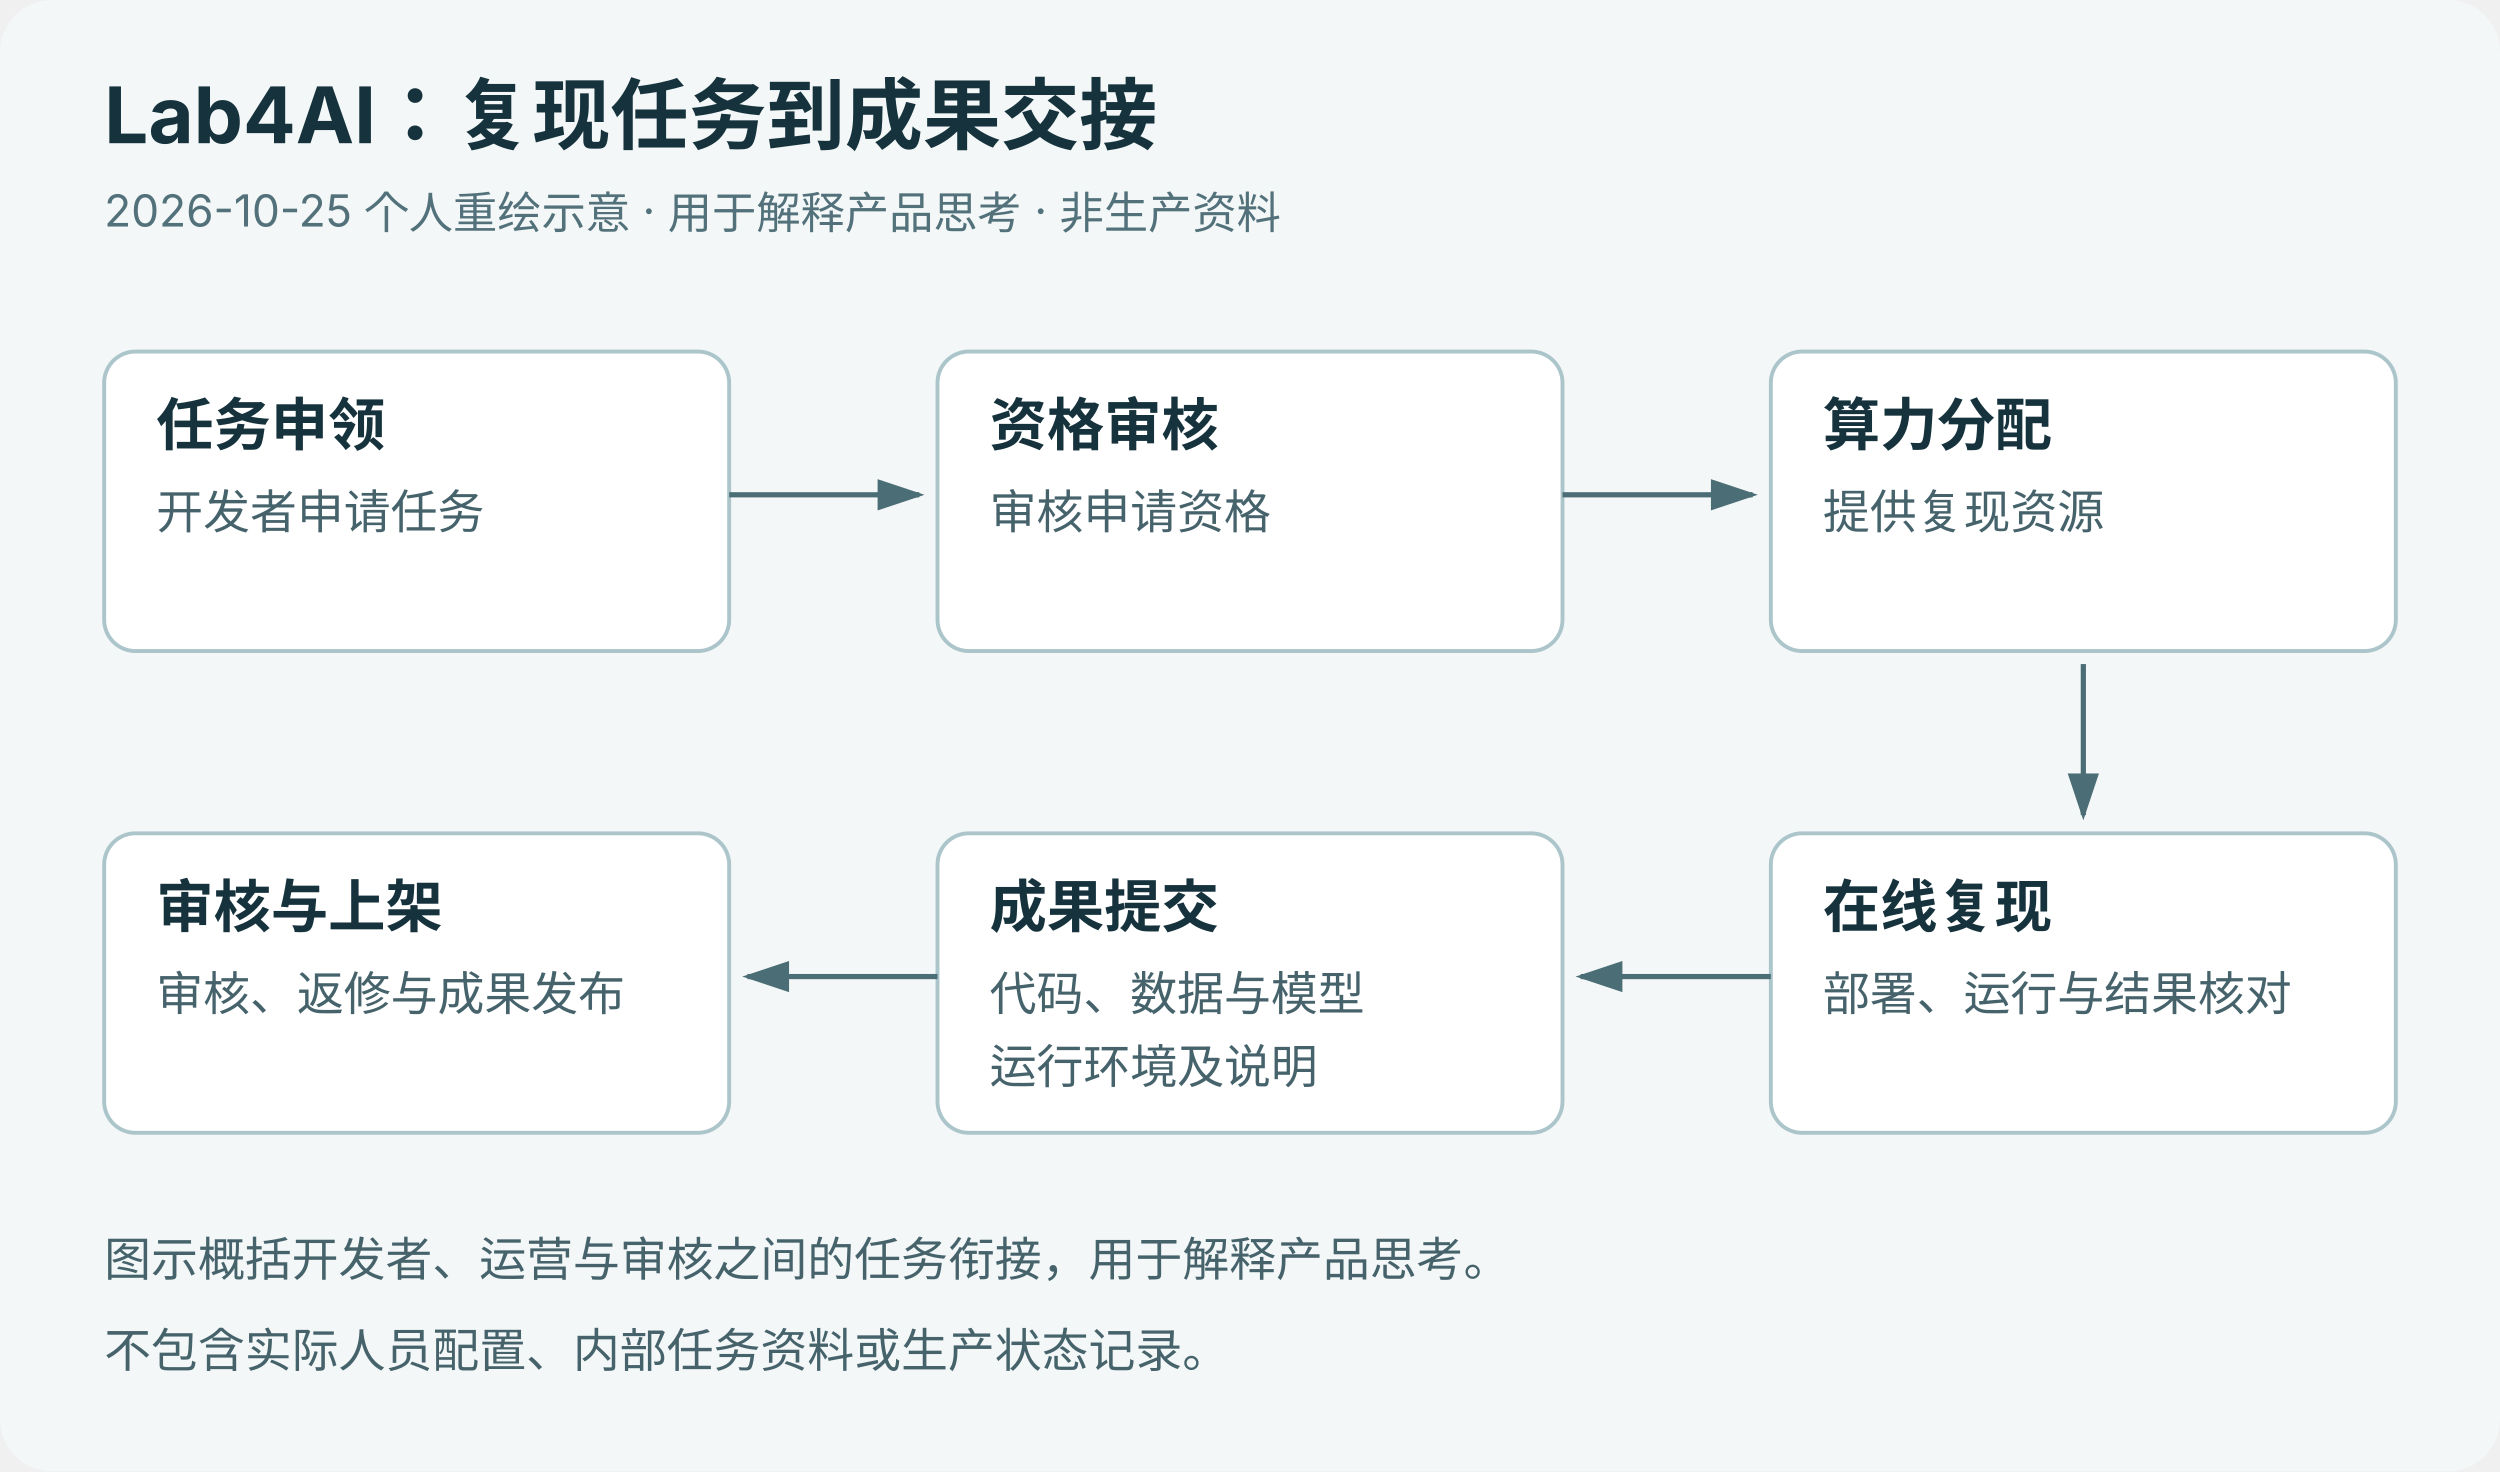
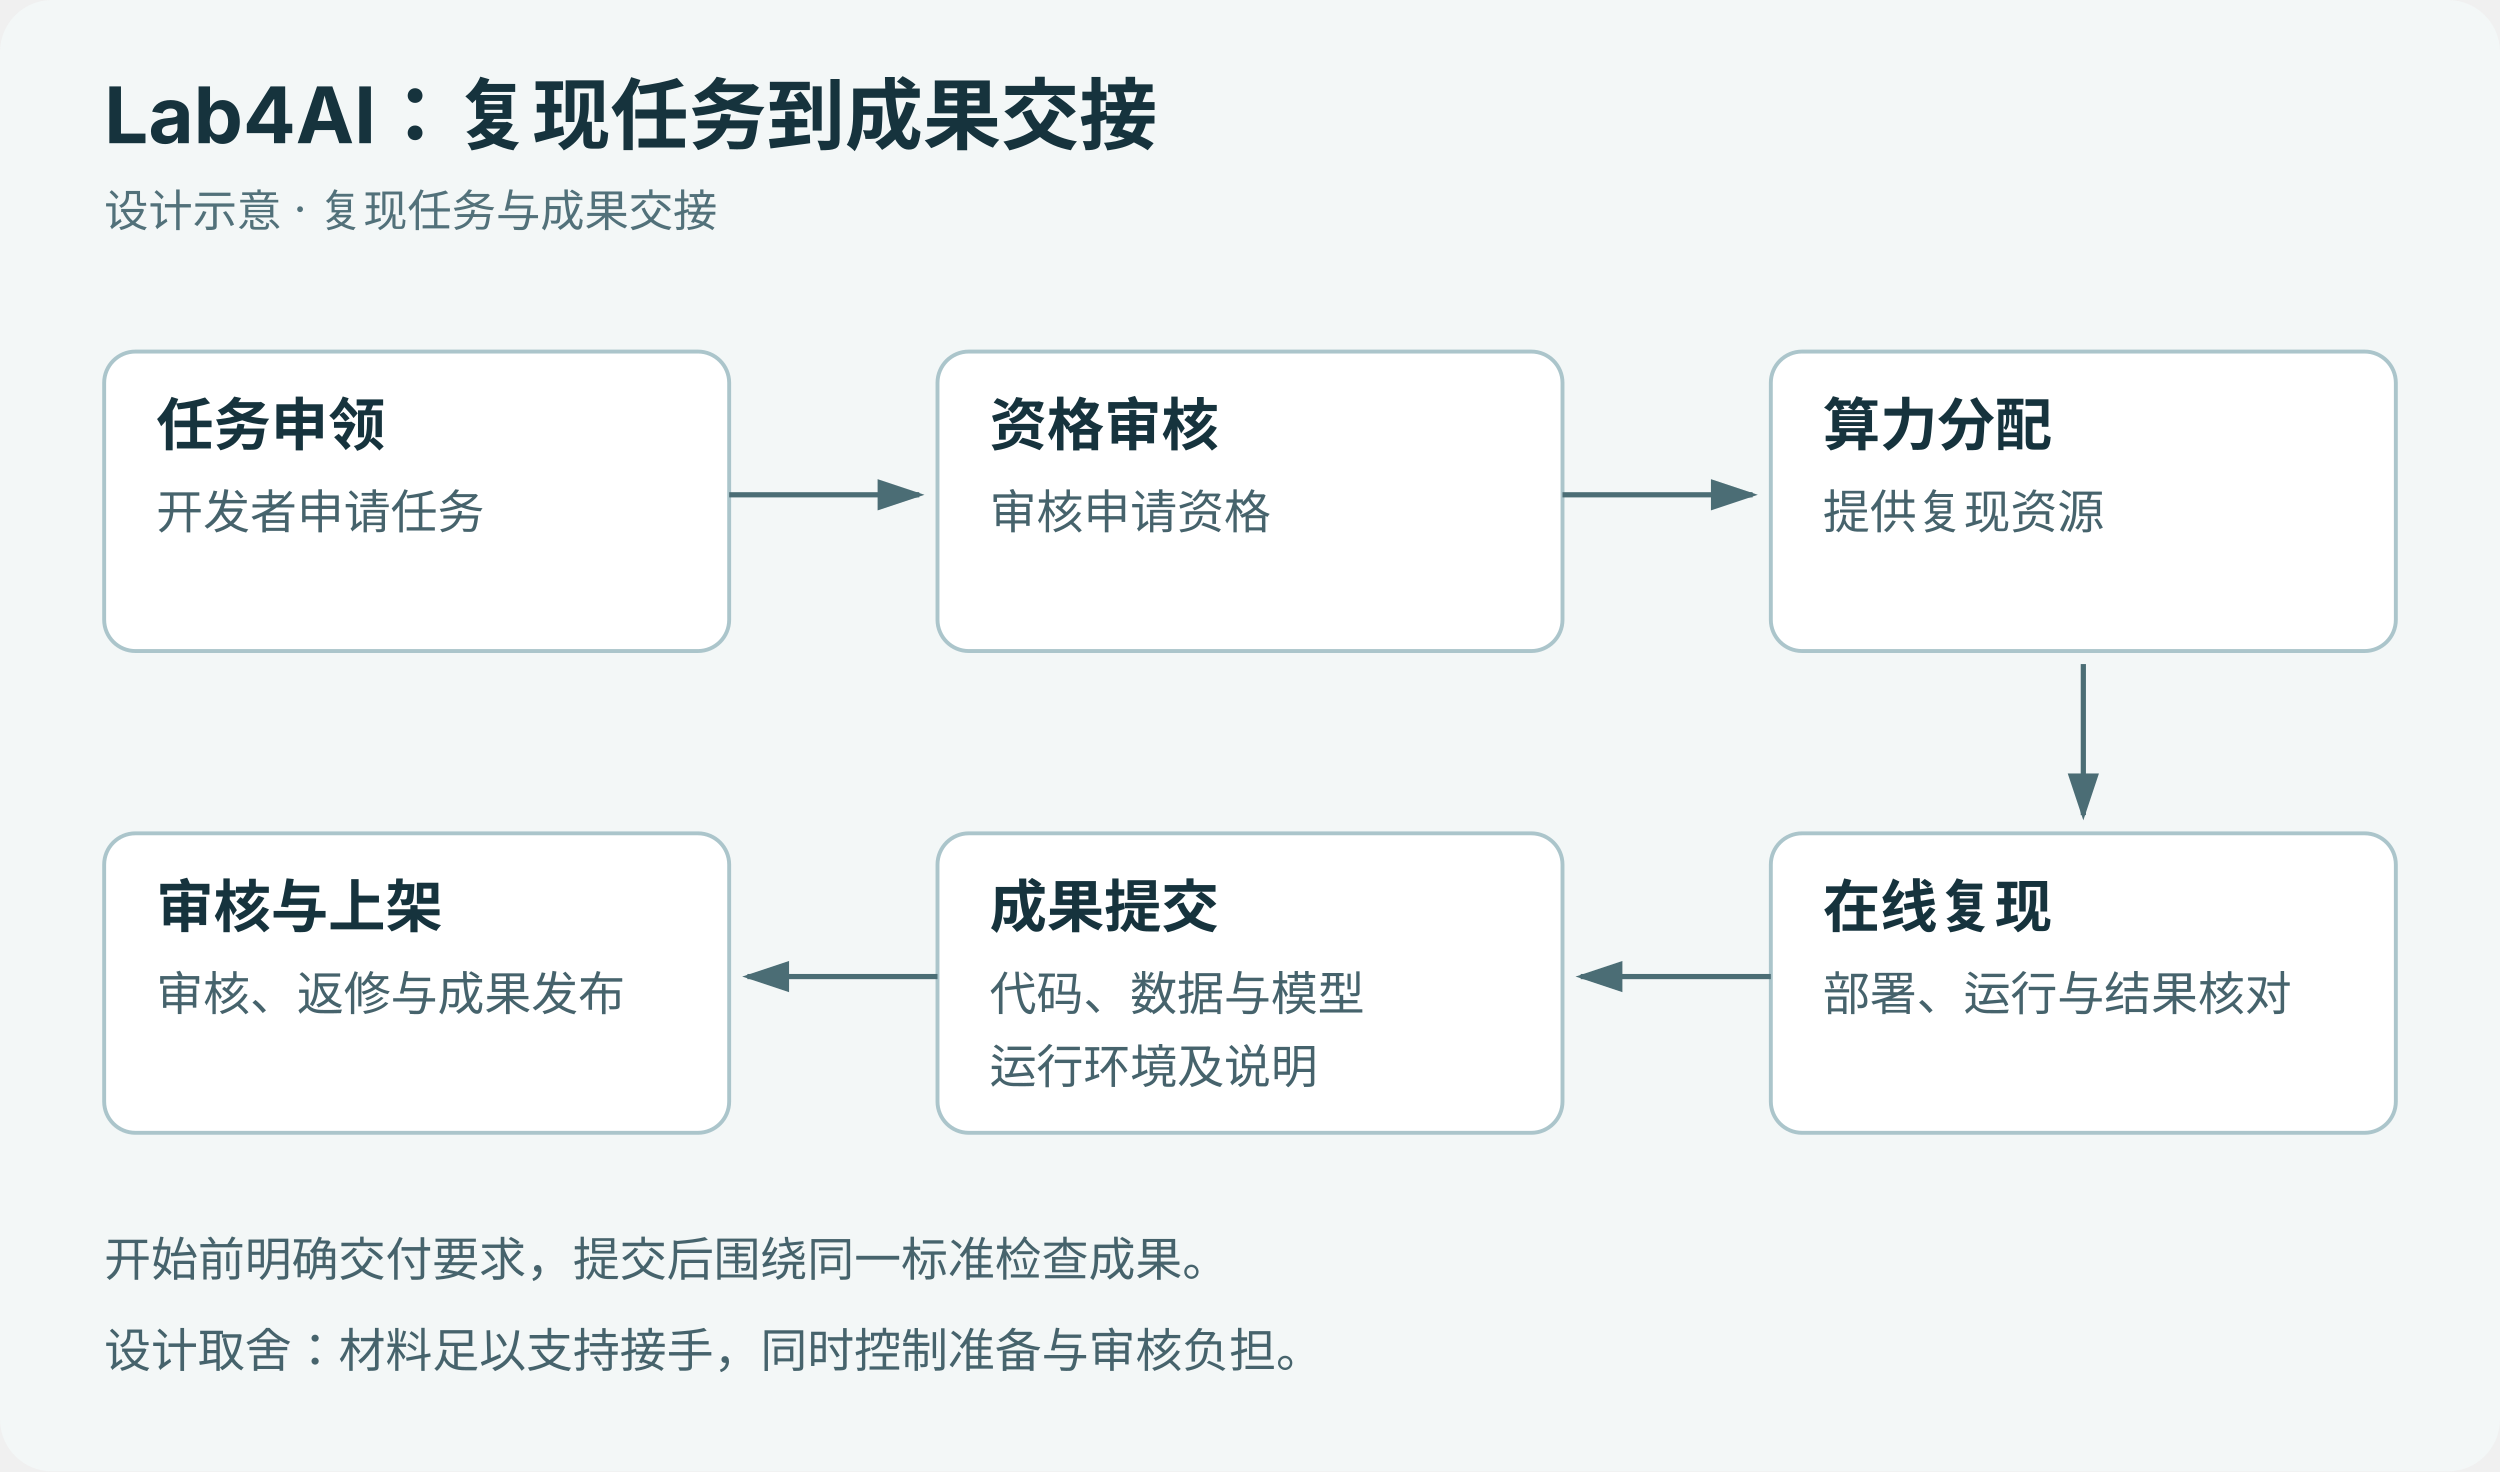
<svg xmlns="http://www.w3.org/2000/svg" viewBox="0 0 960 565" role="img" aria-labelledby="title desc">
  <defs>
    <marker id="arrow" markerWidth="10" markerHeight="10" refX="8" refY="3" orient="auto">
      <path d="M0,0 L0,6 L9,3 z" fill="#4b6d75" />
    </marker>
  </defs>
  <style>text{font-family:-apple-system,BlinkMacSystemFont,'PingFang SC','Microsoft YaHei',sans-serif;fill:#16333d}.title{font-size:30px;font-weight:650}.sub{font-size:17px;fill:#52717a}.label{font-size:22px;font-weight:600}.small{font-size:18px;fill:#46636c}.box{fill:#fff;stroke:#abc5cb;stroke-width:1.5}.line{fill:none;stroke:#4b6d75;stroke-width:2;marker-end:url(#arrow)}</style>
  <rect width="960" height="565" rx="20" fill="#f3f7f7" />
  <text x="40" y="55" class="title">Lab4AI：复现任务到成果交接</text>
-   <text x="40" y="87" class="sub">2026-10-25 个人重绘示意 · 用于解释产品思考 · 非生产资料</text>
+   <text x="40" y="87" class="sub">设计示意 · 复现任务与成果交接</text>
  <rect x="40" y="135" width="240" height="115" rx="12" class="box" />
  <text x="60" y="171" class="label">任务申领</text>
  <text x="60" y="203" class="small">开发者申请任务</text>
  <rect x="360" y="135" width="240" height="115" rx="12" class="box" />
  <text x="380" y="171" class="label">资格审核</text>
  <text x="380" y="203" class="small">审核申请资格</text>
  <rect x="680" y="135" width="240" height="115" rx="12" class="box" />
  <text x="700" y="171" class="label">算力分配</text>
  <text x="700" y="203" class="small">提供复现资源</text>
  <rect x="680" y="320" width="240" height="115" rx="12" class="box" />
  <text x="700" y="356" class="label">在线复现</text>
  <text x="700" y="388" class="small">部署、运行与结果核对</text>
  <rect x="360" y="320" width="240" height="115" rx="12" class="box" />
  <text x="380" y="356" class="label">成果提交</text>
  <text x="380" y="388" class="small">代码、数据与模型</text>
  <text x="380" y="416" class="small">运行环境及说明</text>
  <rect x="40" y="320" width="240" height="115" rx="12" class="box" />
  <text x="60" y="356" class="label">审核与上架</text>
  <text x="60" y="388" class="small">审核、返修与成果发布</text>
  <path d="M280 190 H353" class="line" />
  <path d="M600 190 H673" class="line" />
  <path d="M800 255 V313" class="line" />
  <path d="M680 375 H607" class="line" />
  <path d="M360 375 H287" class="line" />
-   <text x="40" y="490" class="small">图示概括开发者、运营与审核之间的任务衔接，用于解释产品思考。</text>
-   <text x="40" y="525" class="small">不包含实际人员配置、内部任务资料或生产状态记录。</text>
+   <text x="40" y="490" class="small">开始前明确交付要求，提交后围绕同一标准检查成果。</text>
+   <text x="40" y="525" class="small">设计取舍：材料足以支持接手，同时控制准备与审核负担。</text>
</svg>
